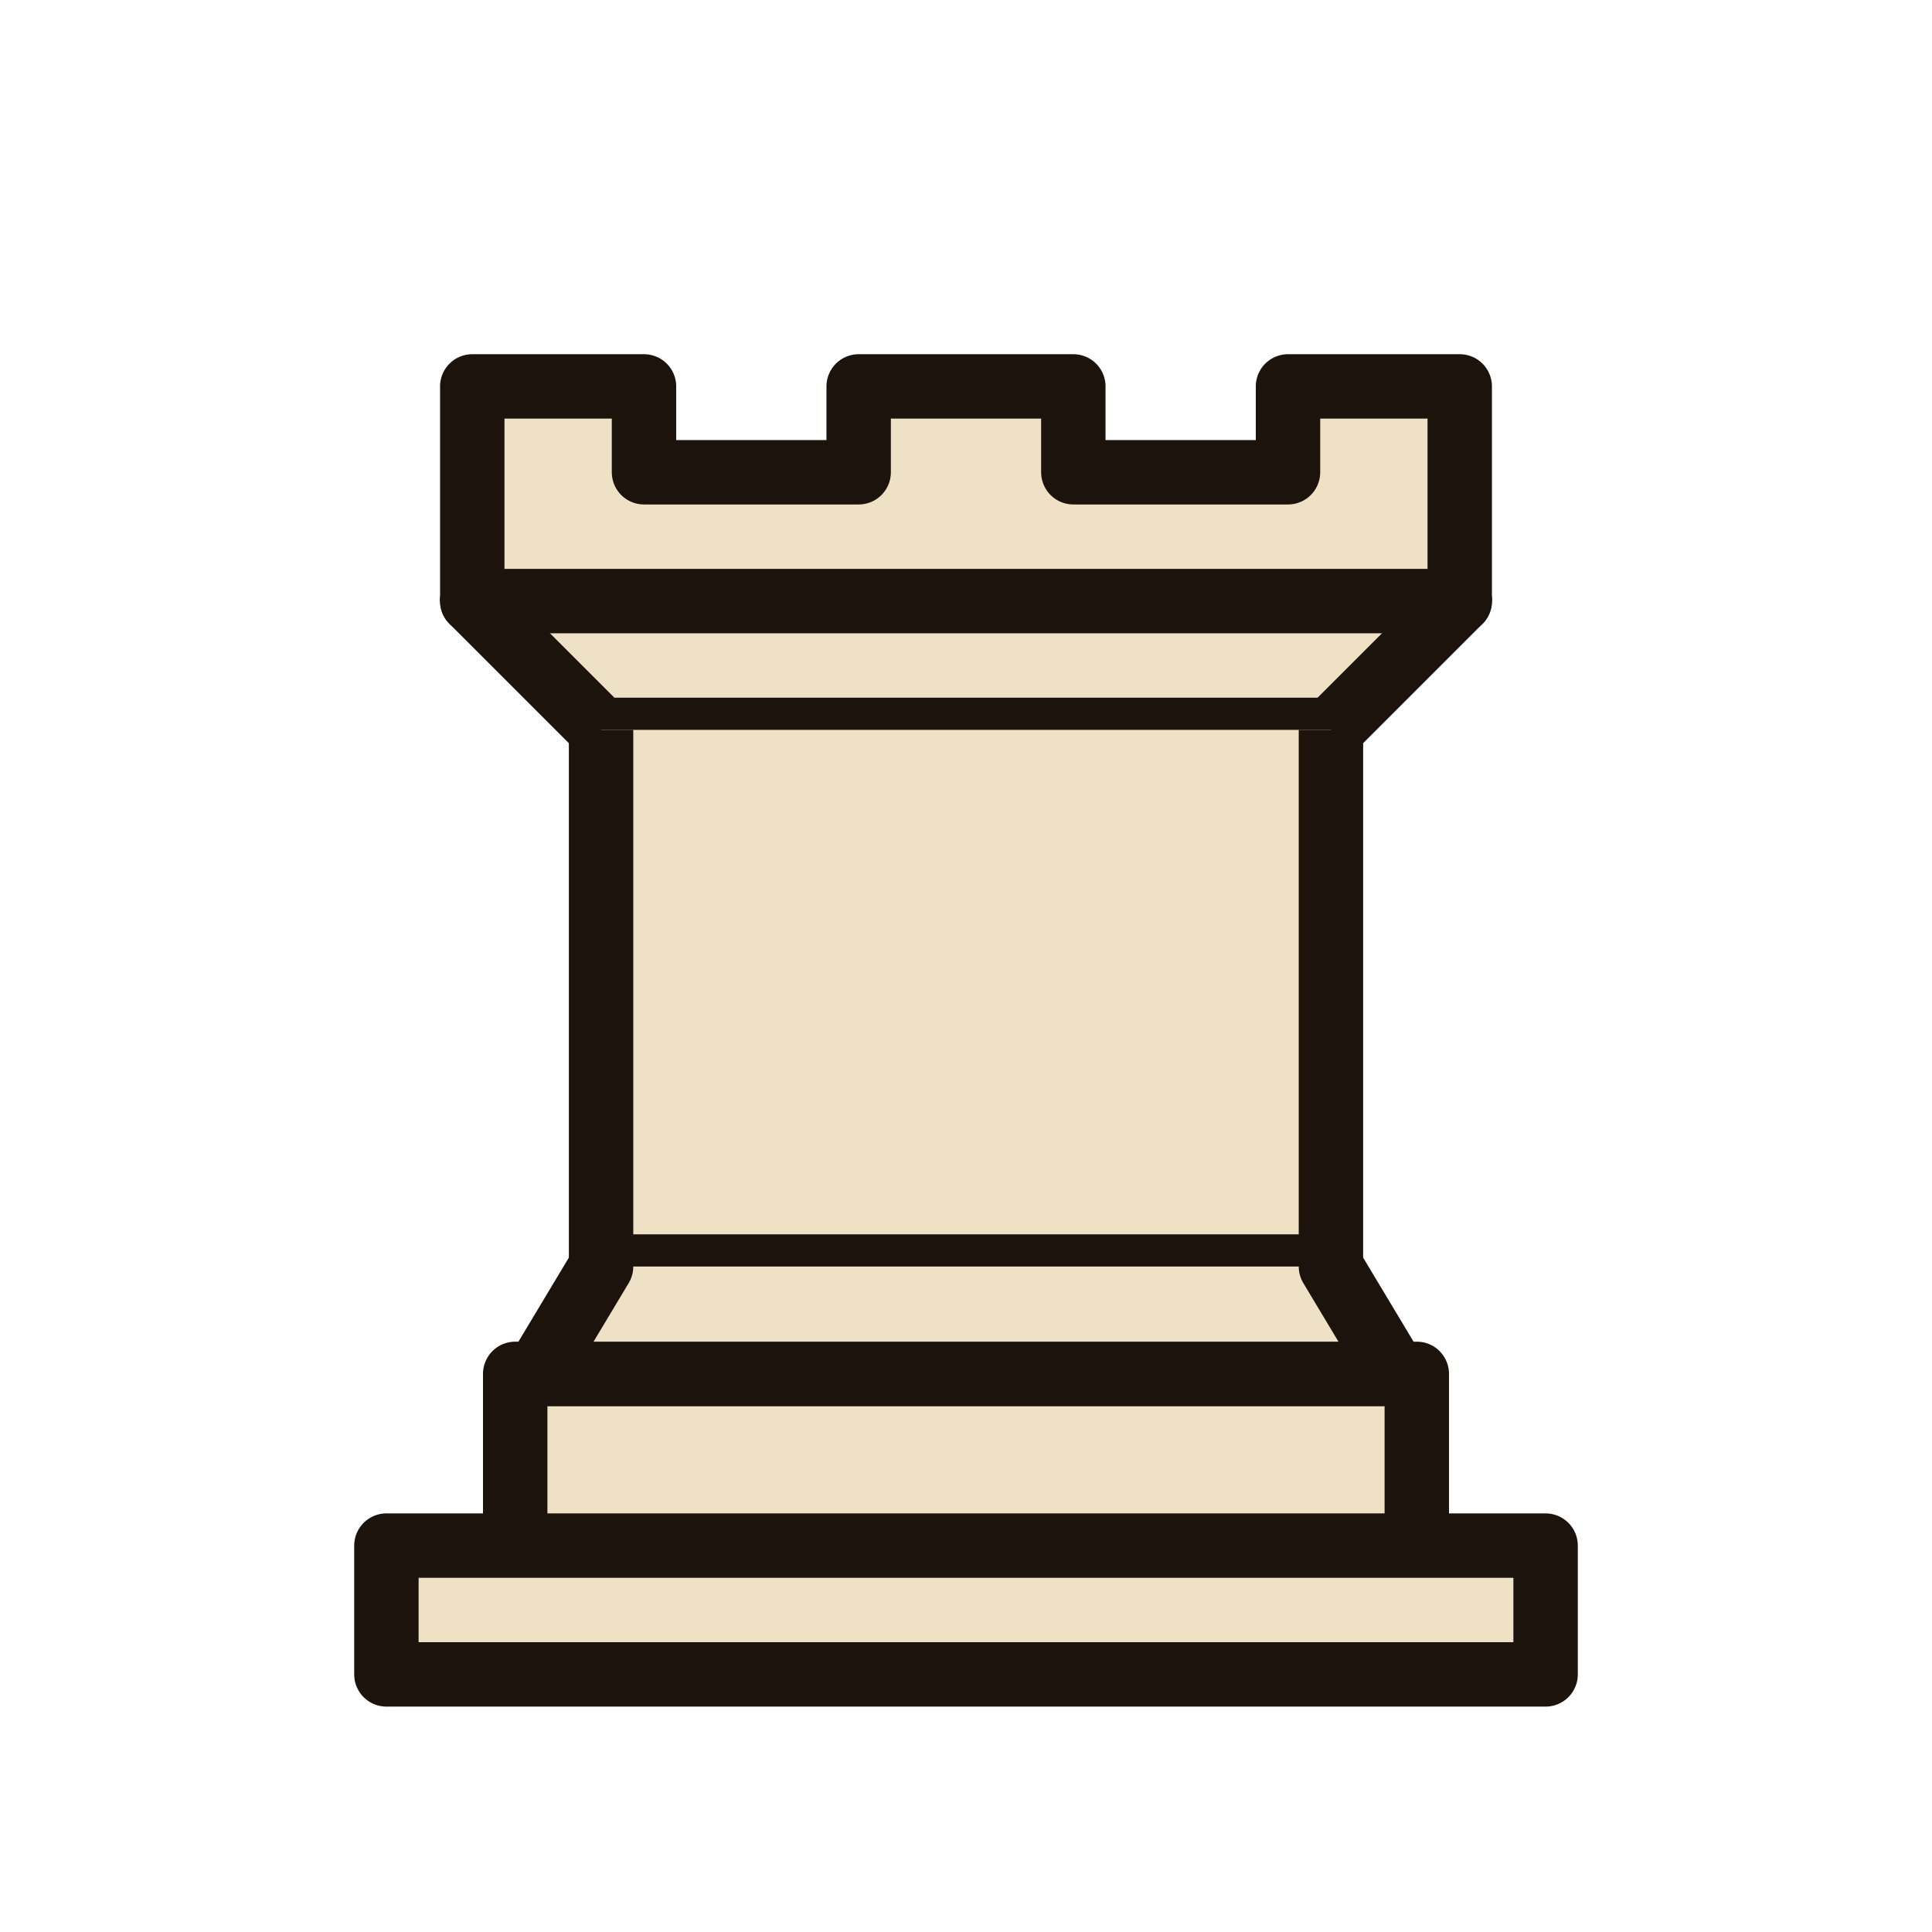
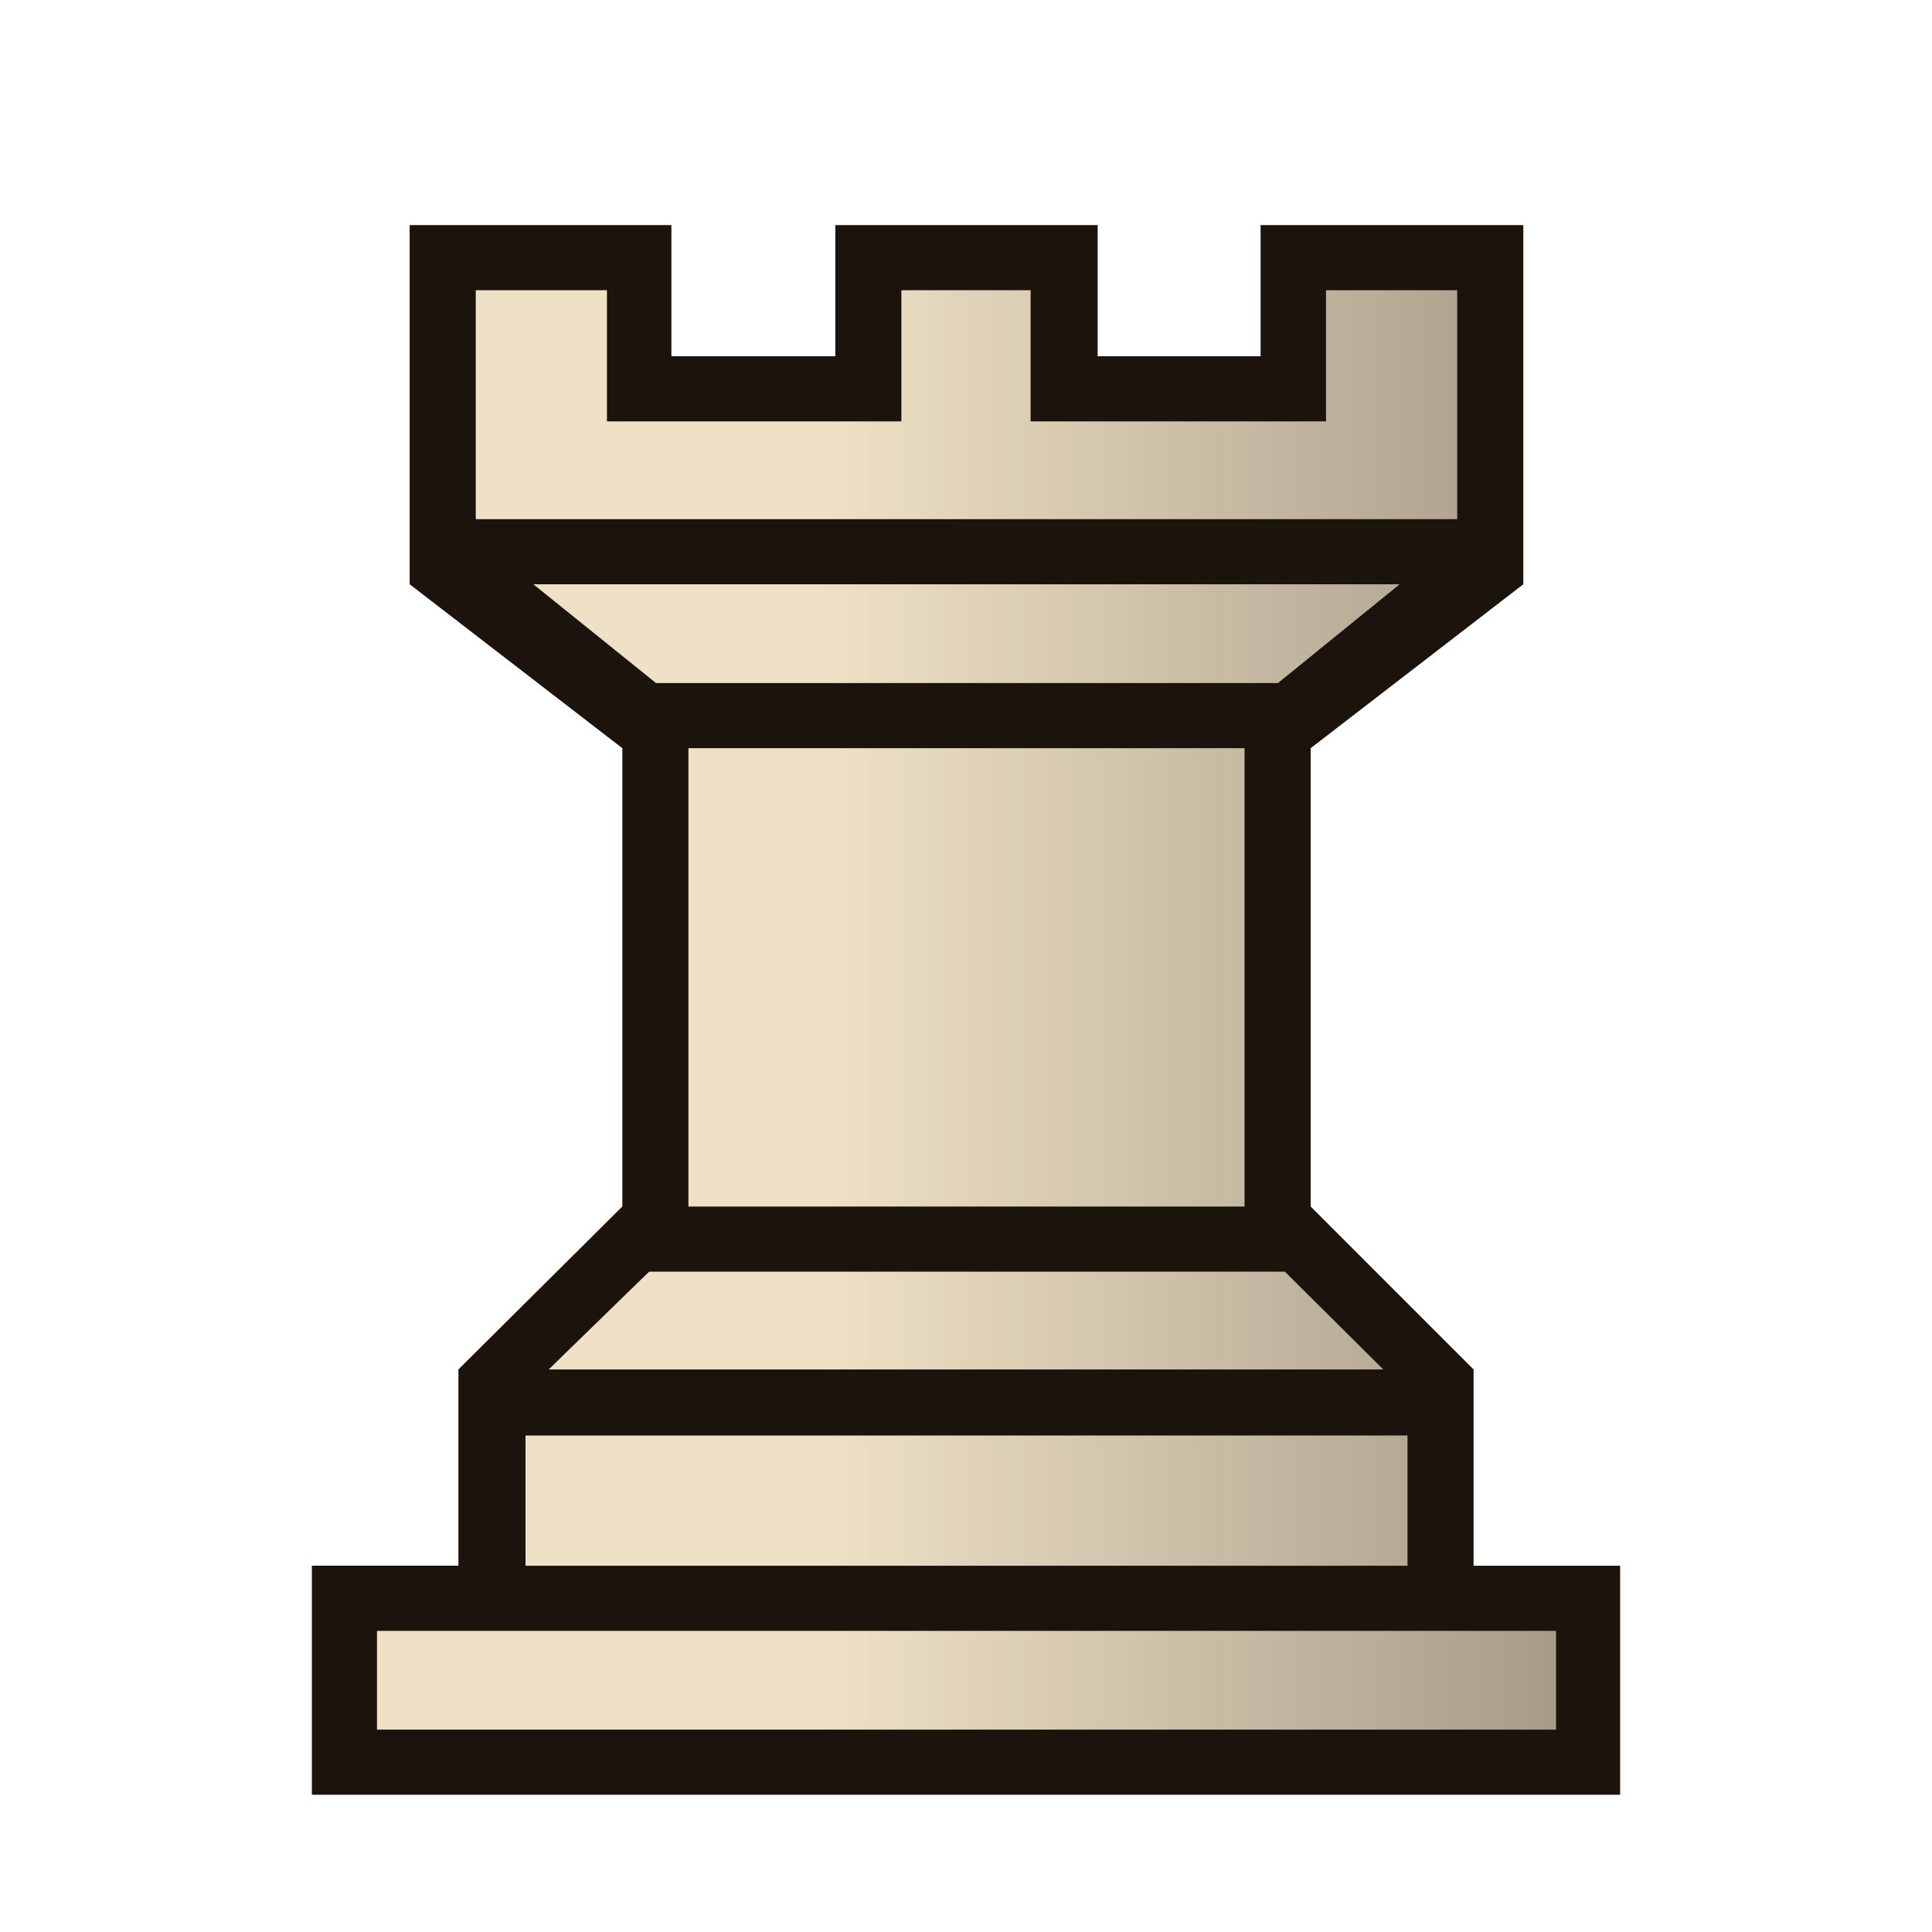
- <svg xmlns="http://www.w3.org/2000/svg" style="color-scheme:light only" width="45" height="45" viewBox="0 0 45 45">
-   <g fill="#EEE1C6" fill-rule="evenodd" stroke="#1C130D" stroke-linecap="round" stroke-linejoin="round" stroke-width="1.5">
-     <path stroke-linecap="butt" d="M9 39h27v-3H9zm3-3v-4h21v4zm-1-22V9h4v2h5V9h5v2h5V9h4v5" />
-     <path d="m34 14-3 3H14l-3-3" />
-     <path stroke-linecap="butt" stroke-linejoin="miter" d="M31 17v12.5H14V17" />
-     <path d="m31 29.5 1.5 2.5h-20l1.5-2.5" />
-     <path fill="none" stroke-linejoin="miter" d="M11 14h23" />
-   </g>
+ <svg xmlns="http://www.w3.org/2000/svg" width="50mm" height="50mm" fill-rule="evenodd" clip-rule="evenodd" image-rendering="optimizeQuality" shape-rendering="geometricPrecision" text-rendering="geometricPrecision" viewBox="0 0 50 50">
+   <linearGradient id="a" x1="21.376" x2="77.641" y1="37.469" y2="37.469" gradientUnits="userSpaceOnUse">
+     <stop offset="0" stop-color="#EEE1C6" />
+     <stop offset="1" stop-color="#EEE1C6" stop-opacity="0" />
+   </linearGradient>
+   <path fill="#1C130D" d="M28.408 9.22h4.216V5.825h6.799v9.296l-5.503 4.242v11.862l4.216 4.216v5.08h3.793v5.927H8.071V40.52h3.793v-5.08l4.242-4.216V19.363l-5.504-4.242V5.825h6.774V9.22h4.242V5.825h6.79z" />
+   <path fill="url(#a)" d="m33.073 17.678 3.15-2.557h-22.42l3.175 2.557zm7.197 24.528H9.756v2.557H40.27zm-3.844-5.055H13.6v3.37h22.826zm-4.217-17.788H17.816v11.862h14.393zm5.504-5.927V7.51h-3.395v3.395h-7.646V7.51h-3.344v3.395h-7.62V7.51h-3.395v5.926zm-1.914 22.005-2.548-2.531H16.8l-2.6 2.531z" />
</svg>
